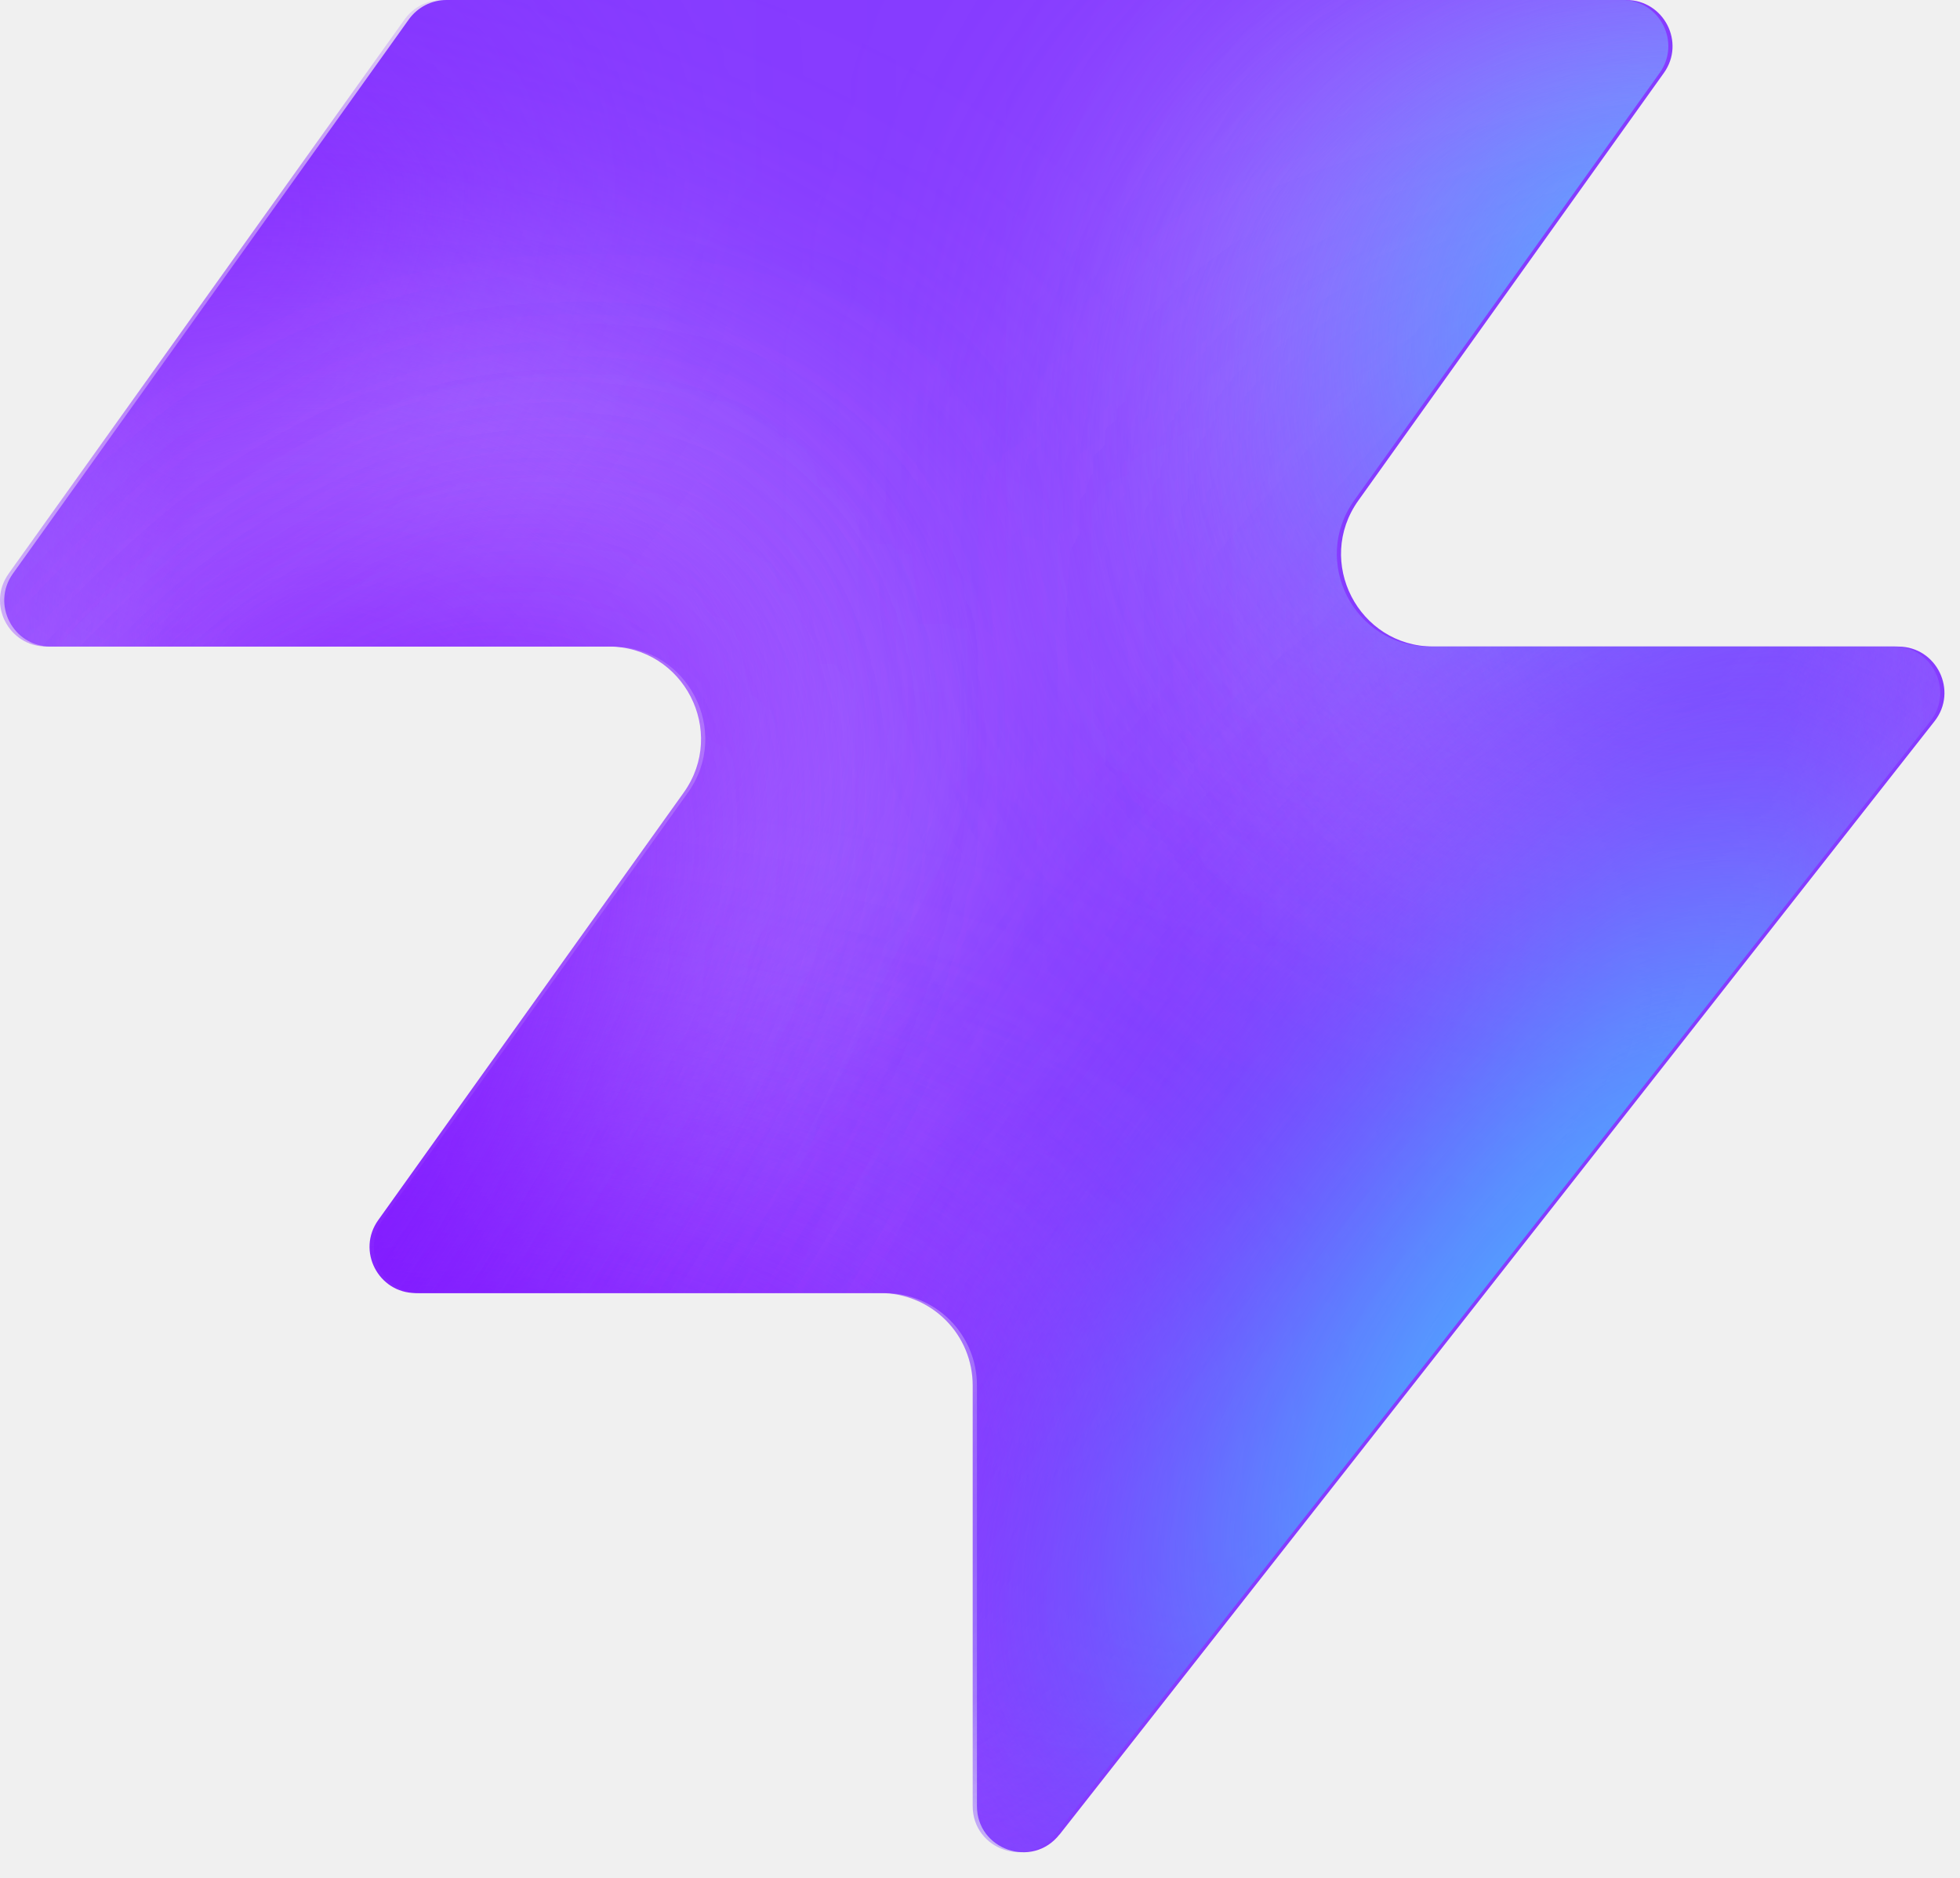
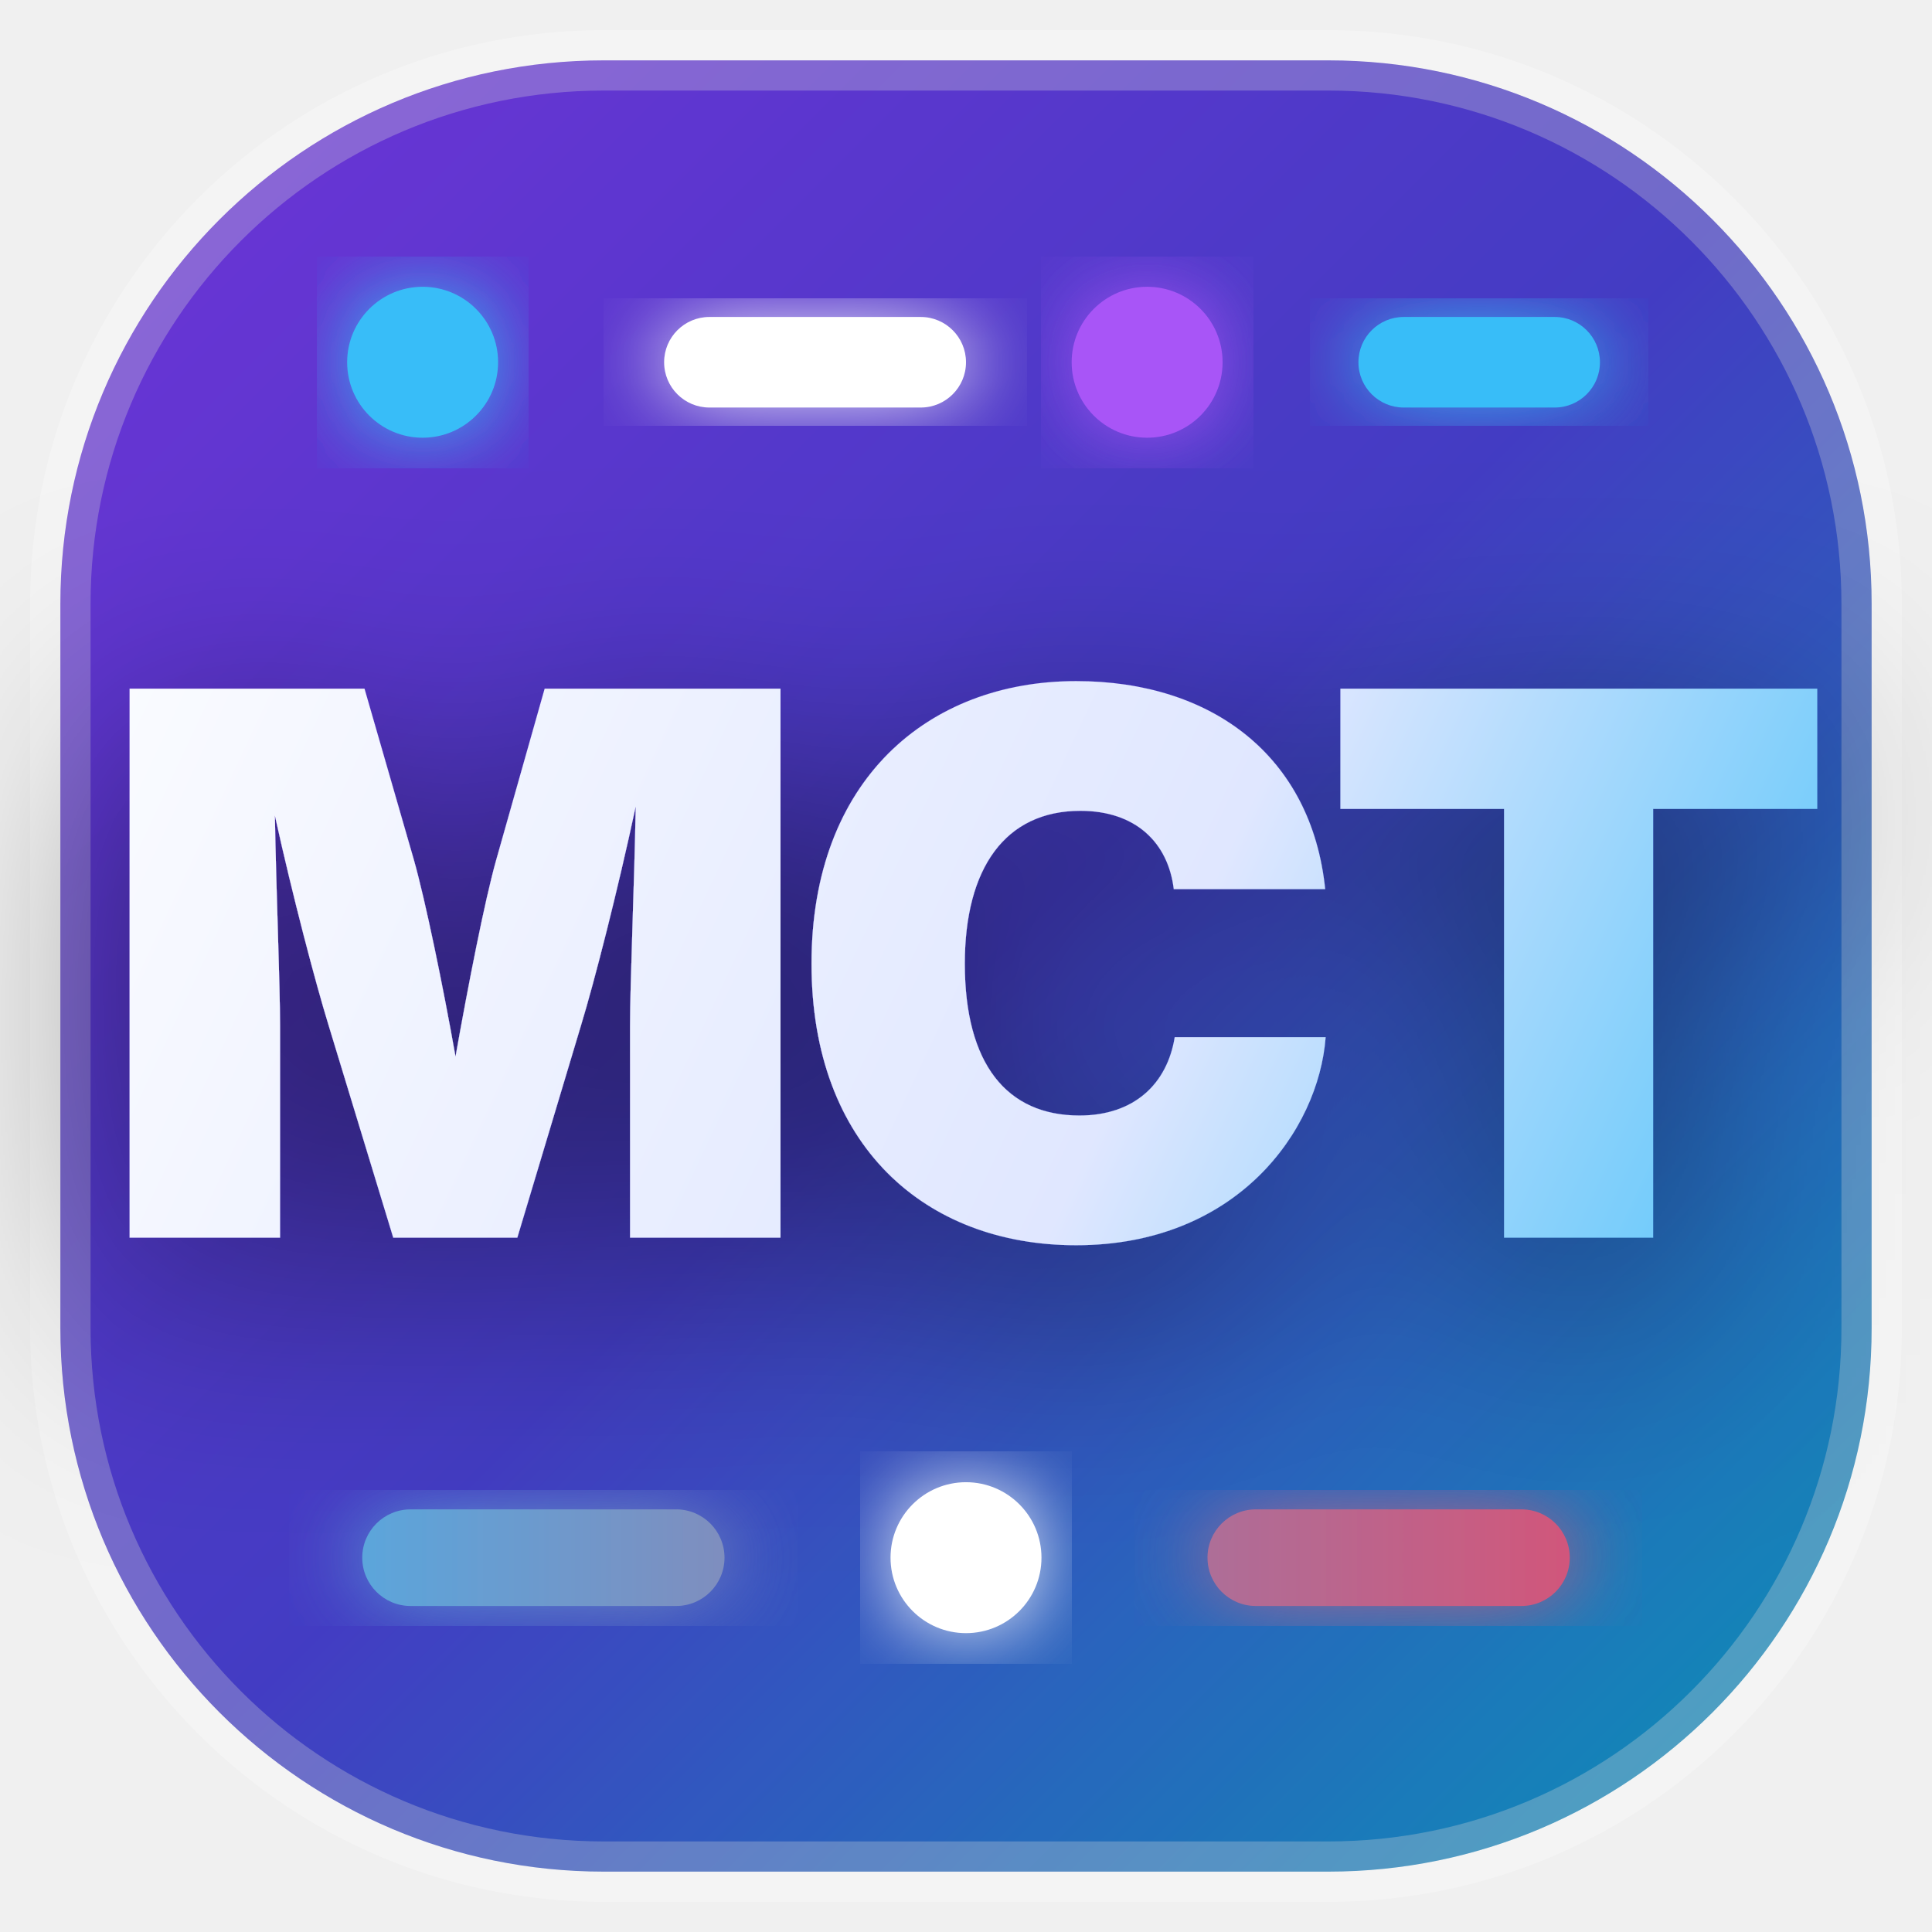
- <svg xmlns="http://www.w3.org/2000/svg" width="48" height="46" fill="none" viewBox="0 0 48 46">
-   <path fill="#863bff" d="M25.946 44.938c-.664.845-2.021.375-2.021-.698V33.937a2.26 2.26 0 0 0-2.262-2.262H10.287c-.92 0-1.456-1.04-.92-1.788l7.48-10.471c1.07-1.497 0-3.578-1.842-3.578H1.237c-.92 0-1.456-1.04-.92-1.788L10.013.474c.214-.297.556-.474.92-.474h28.894c.92 0 1.456 1.04.92 1.788l-7.48 10.471c-1.07 1.498 0 3.579 1.842 3.579h11.377c.943 0 1.473 1.088.89 1.83L25.947 44.94z" style="fill:#863bff;fill:color(display-p3 .525 .23 1);fill-opacity:1" />
-   <mask id="a" width="48" height="46" x="0" y="0" maskUnits="userSpaceOnUse" style="mask-type:alpha">
-     <path fill="#000" d="M25.842 44.938c-.664.844-2.021.375-2.021-.698V33.937a2.26 2.26 0 0 0-2.262-2.262H10.183c-.92 0-1.456-1.04-.92-1.788l7.48-10.471c1.07-1.498 0-3.579-1.842-3.579H1.133c-.92 0-1.456-1.04-.92-1.787L9.91.473c.214-.297.556-.474.92-.474h28.894c.92 0 1.456 1.04.92 1.788l-7.48 10.471c-1.07 1.498 0 3.578 1.842 3.578h11.377c.943 0 1.473 1.088.89 1.832L25.843 44.94z" style="fill:#000;fill-opacity:1" />
-   </mask>
-   <g mask="url(#a)">
-     <g filter="url(#b)">
-       <ellipse cx="5.508" cy="14.704" fill="#ede6ff" rx="5.508" ry="14.704" style="fill:#ede6ff;fill:color(display-p3 .927 .903 1);fill-opacity:1" transform="matrix(.00324 1 1 -.00324 -4.47 31.516)" />
-     </g>
-     <g filter="url(#c)">
-       <ellipse cx="10.399" cy="29.851" fill="#ede6ff" rx="10.399" ry="29.851" style="fill:#ede6ff;fill:color(display-p3 .927 .903 1);fill-opacity:1" transform="matrix(.00324 1 1 -.00324 -39.328 7.883)" />
-     </g>
-     <g filter="url(#d)">
-       <ellipse cx="5.508" cy="30.487" fill="#7e14ff" rx="5.508" ry="30.487" style="fill:#7e14ff;fill:color(display-p3 .492 .077 1);fill-opacity:1" transform="rotate(89.814 -25.913 -14.639)scale(1 -1)" />
-     </g>
-     <g filter="url(#e)">
-       <ellipse cx="5.508" cy="30.599" fill="#7e14ff" rx="5.508" ry="30.599" style="fill:#7e14ff;fill:color(display-p3 .492 .077 1);fill-opacity:1" transform="rotate(89.814 -32.644 -3.334)scale(1 -1)" />
-     </g>
-     <g filter="url(#f)">
-       <ellipse cx="5.508" cy="30.599" fill="#7e14ff" rx="5.508" ry="30.599" style="fill:#7e14ff;fill:color(display-p3 .492 .077 1);fill-opacity:1" transform="matrix(.00324 1 1 -.00324 -34.34 30.47)" />
-     </g>
-     <g filter="url(#g)">
-       <ellipse cx="14.072" cy="22.078" fill="#ede6ff" rx="14.072" ry="22.078" style="fill:#ede6ff;fill:color(display-p3 .927 .903 1);fill-opacity:1" transform="rotate(93.35 24.506 48.493)scale(-1 1)" />
-     </g>
-     <g filter="url(#h)">
-       <ellipse cx="3.47" cy="21.501" fill="#7e14ff" rx="3.47" ry="21.501" style="fill:#7e14ff;fill:color(display-p3 .492 .077 1);fill-opacity:1" transform="rotate(89.009 28.708 47.59)scale(-1 1)" />
-     </g>
-     <g filter="url(#i)">
-       <ellipse cx="3.47" cy="21.501" fill="#7e14ff" rx="3.47" ry="21.501" style="fill:#7e14ff;fill:color(display-p3 .492 .077 1);fill-opacity:1" transform="rotate(89.009 28.708 47.59)scale(-1 1)" />
-     </g>
-     <g filter="url(#j)">
-       <ellipse cx=".387" cy="8.972" fill="#7e14ff" rx="4.407" ry="29.108" style="fill:#7e14ff;fill:color(display-p3 .492 .077 1);fill-opacity:1" transform="rotate(39.51 .387 8.972)" />
-     </g>
-     <g filter="url(#k)">
-       <ellipse cx="47.523" cy="-6.092" fill="#7e14ff" rx="4.407" ry="29.108" style="fill:#7e14ff;fill:color(display-p3 .492 .077 1);fill-opacity:1" transform="rotate(37.892 47.523 -6.092)" />
-     </g>
-     <g filter="url(#l)">
-       <ellipse cx="41.412" cy="6.333" fill="#47bfff" rx="5.971" ry="9.665" style="fill:#47bfff;fill:color(display-p3 .28 .748 1);fill-opacity:1" transform="rotate(37.892 41.412 6.333)" />
-     </g>
-     <g filter="url(#m)">
-       <ellipse cx="-1.879" cy="38.332" fill="#7e14ff" rx="4.407" ry="29.108" style="fill:#7e14ff;fill:color(display-p3 .492 .077 1);fill-opacity:1" transform="rotate(37.892 -1.88 38.332)" />
-     </g>
-     <g filter="url(#n)">
-       <ellipse cx="-1.879" cy="38.332" fill="#7e14ff" rx="4.407" ry="29.108" style="fill:#7e14ff;fill:color(display-p3 .492 .077 1);fill-opacity:1" transform="rotate(37.892 -1.88 38.332)" />
-     </g>
-     <g filter="url(#o)">
-       <ellipse cx="35.651" cy="29.907" fill="#7e14ff" rx="4.407" ry="29.108" style="fill:#7e14ff;fill:color(display-p3 .492 .077 1);fill-opacity:1" transform="rotate(37.892 35.651 29.907)" />
-     </g>
-     <g filter="url(#p)">
-       <ellipse cx="38.418" cy="32.4" fill="#47bfff" rx="5.971" ry="15.297" style="fill:#47bfff;fill:color(display-p3 .28 .748 1);fill-opacity:1" transform="rotate(37.892 38.418 32.4)" />
-     </g>
-   </g>
+ <svg xmlns="http://www.w3.org/2000/svg" viewBox="0 0 64 64" width="64" height="64" fill="none">
  <defs>
-     <filter id="b" width="60.045" height="41.654" x="-19.77" y="16.149" color-interpolation-filters="sRGB" filterUnits="userSpaceOnUse">
-       <feFlood flood-opacity="0" result="BackgroundImageFix" />
-       <feBlend in="SourceGraphic" in2="BackgroundImageFix" result="shape" />
-       <feGaussianBlur result="effect1_foregroundBlur_2002_17158" stdDeviation="7.659" />
-     </filter>
-     <filter id="c" width="90.34" height="51.437" x="-54.613" y="-7.533" color-interpolation-filters="sRGB" filterUnits="userSpaceOnUse">
-       <feFlood flood-opacity="0" result="BackgroundImageFix" />
-       <feBlend in="SourceGraphic" in2="BackgroundImageFix" result="shape" />
-       <feGaussianBlur result="effect1_foregroundBlur_2002_17158" stdDeviation="7.659" />
-     </filter>
-     <filter id="d" width="79.355" height="29.4" x="-49.64" y="2.03" color-interpolation-filters="sRGB" filterUnits="userSpaceOnUse">
-       <feFlood flood-opacity="0" result="BackgroundImageFix" />
-       <feBlend in="SourceGraphic" in2="BackgroundImageFix" result="shape" />
-       <feGaussianBlur result="effect1_foregroundBlur_2002_17158" stdDeviation="4.596" />
-     </filter>
-     <filter id="e" width="79.579" height="29.4" x="-45.045" y="20.029" color-interpolation-filters="sRGB" filterUnits="userSpaceOnUse">
-       <feFlood flood-opacity="0" result="BackgroundImageFix" />
-       <feBlend in="SourceGraphic" in2="BackgroundImageFix" result="shape" />
-       <feGaussianBlur result="effect1_foregroundBlur_2002_17158" stdDeviation="4.596" />
-     </filter>
-     <filter id="f" width="79.579" height="29.4" x="-43.513" y="21.178" color-interpolation-filters="sRGB" filterUnits="userSpaceOnUse">
-       <feFlood flood-opacity="0" result="BackgroundImageFix" />
-       <feBlend in="SourceGraphic" in2="BackgroundImageFix" result="shape" />
-       <feGaussianBlur result="effect1_foregroundBlur_2002_17158" stdDeviation="4.596" />
-     </filter>
-     <filter id="g" width="74.749" height="58.852" x="15.756" y="-17.901" color-interpolation-filters="sRGB" filterUnits="userSpaceOnUse">
-       <feFlood flood-opacity="0" result="BackgroundImageFix" />
-       <feBlend in="SourceGraphic" in2="BackgroundImageFix" result="shape" />
-       <feGaussianBlur result="effect1_foregroundBlur_2002_17158" stdDeviation="7.659" />
-     </filter>
-     <filter id="h" width="61.377" height="25.362" x="23.548" y="2.284" color-interpolation-filters="sRGB" filterUnits="userSpaceOnUse">
-       <feFlood flood-opacity="0" result="BackgroundImageFix" />
-       <feBlend in="SourceGraphic" in2="BackgroundImageFix" result="shape" />
-       <feGaussianBlur result="effect1_foregroundBlur_2002_17158" stdDeviation="4.596" />
-     </filter>
-     <filter id="i" width="61.377" height="25.362" x="23.548" y="2.284" color-interpolation-filters="sRGB" filterUnits="userSpaceOnUse">
-       <feFlood flood-opacity="0" result="BackgroundImageFix" />
-       <feBlend in="SourceGraphic" in2="BackgroundImageFix" result="shape" />
-       <feGaussianBlur result="effect1_foregroundBlur_2002_17158" stdDeviation="4.596" />
-     </filter>
-     <filter id="j" width="56.045" height="63.649" x="-27.636" y="-22.853" color-interpolation-filters="sRGB" filterUnits="userSpaceOnUse">
-       <feFlood flood-opacity="0" result="BackgroundImageFix" />
-       <feBlend in="SourceGraphic" in2="BackgroundImageFix" result="shape" />
-       <feGaussianBlur result="effect1_foregroundBlur_2002_17158" stdDeviation="4.596" />
-     </filter>
-     <filter id="k" width="54.814" height="64.646" x="20.116" y="-38.415" color-interpolation-filters="sRGB" filterUnits="userSpaceOnUse">
-       <feFlood flood-opacity="0" result="BackgroundImageFix" />
-       <feBlend in="SourceGraphic" in2="BackgroundImageFix" result="shape" />
-       <feGaussianBlur result="effect1_foregroundBlur_2002_17158" stdDeviation="4.596" />
-     </filter>
-     <filter id="l" width="33.541" height="35.313" x="24.641" y="-11.323" color-interpolation-filters="sRGB" filterUnits="userSpaceOnUse">
-       <feFlood flood-opacity="0" result="BackgroundImageFix" />
-       <feBlend in="SourceGraphic" in2="BackgroundImageFix" result="shape" />
-       <feGaussianBlur result="effect1_foregroundBlur_2002_17158" stdDeviation="4.596" />
-     </filter>
-     <filter id="m" width="54.814" height="64.646" x="-29.286" y="6.009" color-interpolation-filters="sRGB" filterUnits="userSpaceOnUse">
-       <feFlood flood-opacity="0" result="BackgroundImageFix" />
-       <feBlend in="SourceGraphic" in2="BackgroundImageFix" result="shape" />
-       <feGaussianBlur result="effect1_foregroundBlur_2002_17158" stdDeviation="4.596" />
-     </filter>
-     <filter id="n" width="54.814" height="64.646" x="-29.286" y="6.009" color-interpolation-filters="sRGB" filterUnits="userSpaceOnUse">
-       <feFlood flood-opacity="0" result="BackgroundImageFix" />
-       <feBlend in="SourceGraphic" in2="BackgroundImageFix" result="shape" />
-       <feGaussianBlur result="effect1_foregroundBlur_2002_17158" stdDeviation="4.596" />
-     </filter>
-     <filter id="o" width="54.814" height="64.646" x="8.244" y="-2.416" color-interpolation-filters="sRGB" filterUnits="userSpaceOnUse">
-       <feFlood flood-opacity="0" result="BackgroundImageFix" />
-       <feBlend in="SourceGraphic" in2="BackgroundImageFix" result="shape" />
-       <feGaussianBlur result="effect1_foregroundBlur_2002_17158" stdDeviation="4.596" />
-     </filter>
-     <filter id="p" width="39.409" height="43.623" x="18.713" y="10.588" color-interpolation-filters="sRGB" filterUnits="userSpaceOnUse">
-       <feFlood flood-opacity="0" result="BackgroundImageFix" />
-       <feBlend in="SourceGraphic" in2="BackgroundImageFix" result="shape" />
-       <feGaussianBlur result="effect1_foregroundBlur_2002_17158" stdDeviation="4.596" />
+     <linearGradient id="favBg" x1="0" y1="0" x2="64" y2="64" gradientUnits="userSpaceOnUse">
+       <stop offset="0%" stop-color="#863bff" />
+       <stop offset="50%" stop-color="#4f46e5" />
+       <stop offset="100%" stop-color="#06b6d4" />
+     </linearGradient>
+     <linearGradient id="favText" x1="0" y1="15" x2="64" y2="45" gradientUnits="userSpaceOnUse">
+       <stop offset="0%" stop-color="#ffffff" />
+       <stop offset="60%" stop-color="#e0e7ff" />
+       <stop offset="100%" stop-color="#38bdf8" />
+     </linearGradient>
+     <linearGradient id="favSignal" x1="0" y1="0" x2="64" y2="0" gradientUnits="userSpaceOnUse">
+       <stop offset="0%" stop-color="#38bdf8" />
+       <stop offset="100%" stop-color="#f43f5e" />
+     </linearGradient>
+     <filter id="favGlow" x="-20%" y="-20%" width="140%" height="140%">
+       <feGaussianBlur stdDeviation="1.5" result="blur" />
+       <feComposite in="SourceGraphic" in2="blur" operator="over" />
    </filter>
  </defs>
+   <rect x="2" y="2" width="60" height="60" rx="18" fill="url(#favBg)" stroke="rgba(255, 255, 255, 0.3)" stroke-width="2" />
+   <rect x="2" y="2" width="60" height="60" rx="18" fill="#000000" fill-opacity="0.15" />
+   <circle cx="14" cy="12" r="2.5" fill="#38bdf8" filter="url(#favGlow)" />
+   <rect x="22" y="10.5" width="10" height="3" rx="1.5" fill="#ffffff" filter="url(#favGlow)" />
+   <circle cx="38" cy="12" r="2.5" fill="#a855f7" filter="url(#favGlow)" />
+   <rect x="45" y="10.5" width="8" height="3" rx="1.5" fill="#38bdf8" filter="url(#favGlow)" />
+   <text x="32" y="41" text-anchor="middle" fill="url(#favText)" font-family="Inter, system-ui, -apple-system, sans-serif" font-weight="900" font-size="25" letter-spacing="-1px" filter="drop-shadow(0px 2px 4px rgba(0,0,0,0.5))">MCT</text>
+   <rect x="12" y="50" width="12" height="3.2" rx="1.6" fill="url(#favSignal)" filter="url(#favGlow)" />
+   <circle cx="32" cy="51.6" r="2.5" fill="#ffffff" filter="url(#favGlow)" />
+   <rect x="40" y="50" width="12" height="3.2" rx="1.6" fill="url(#favSignal)" filter="url(#favGlow)" />
</svg>
